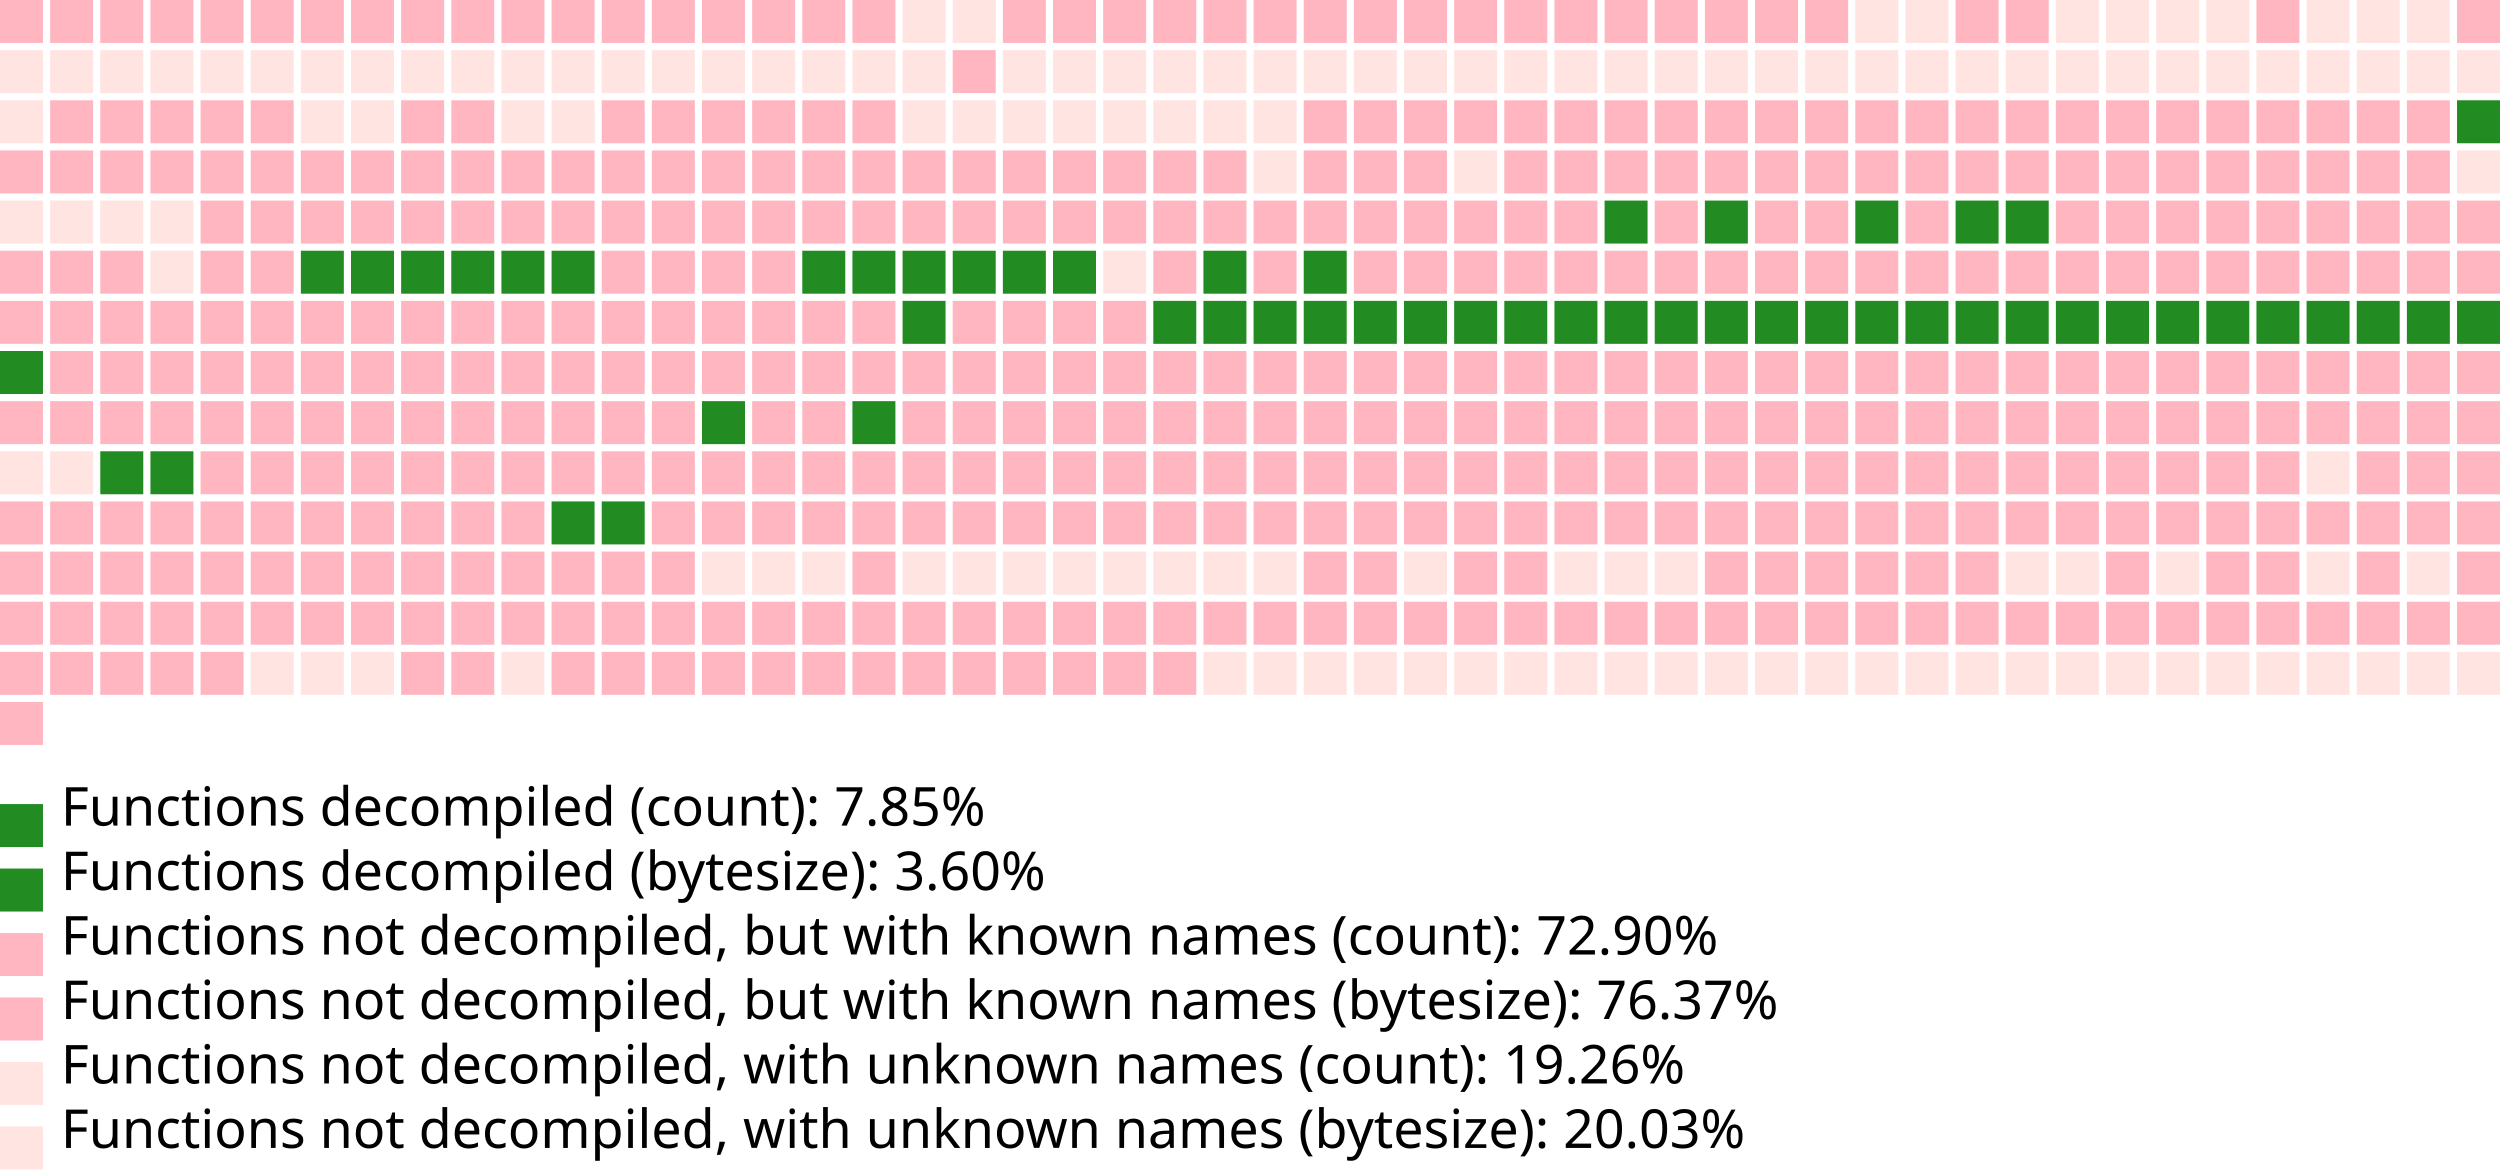
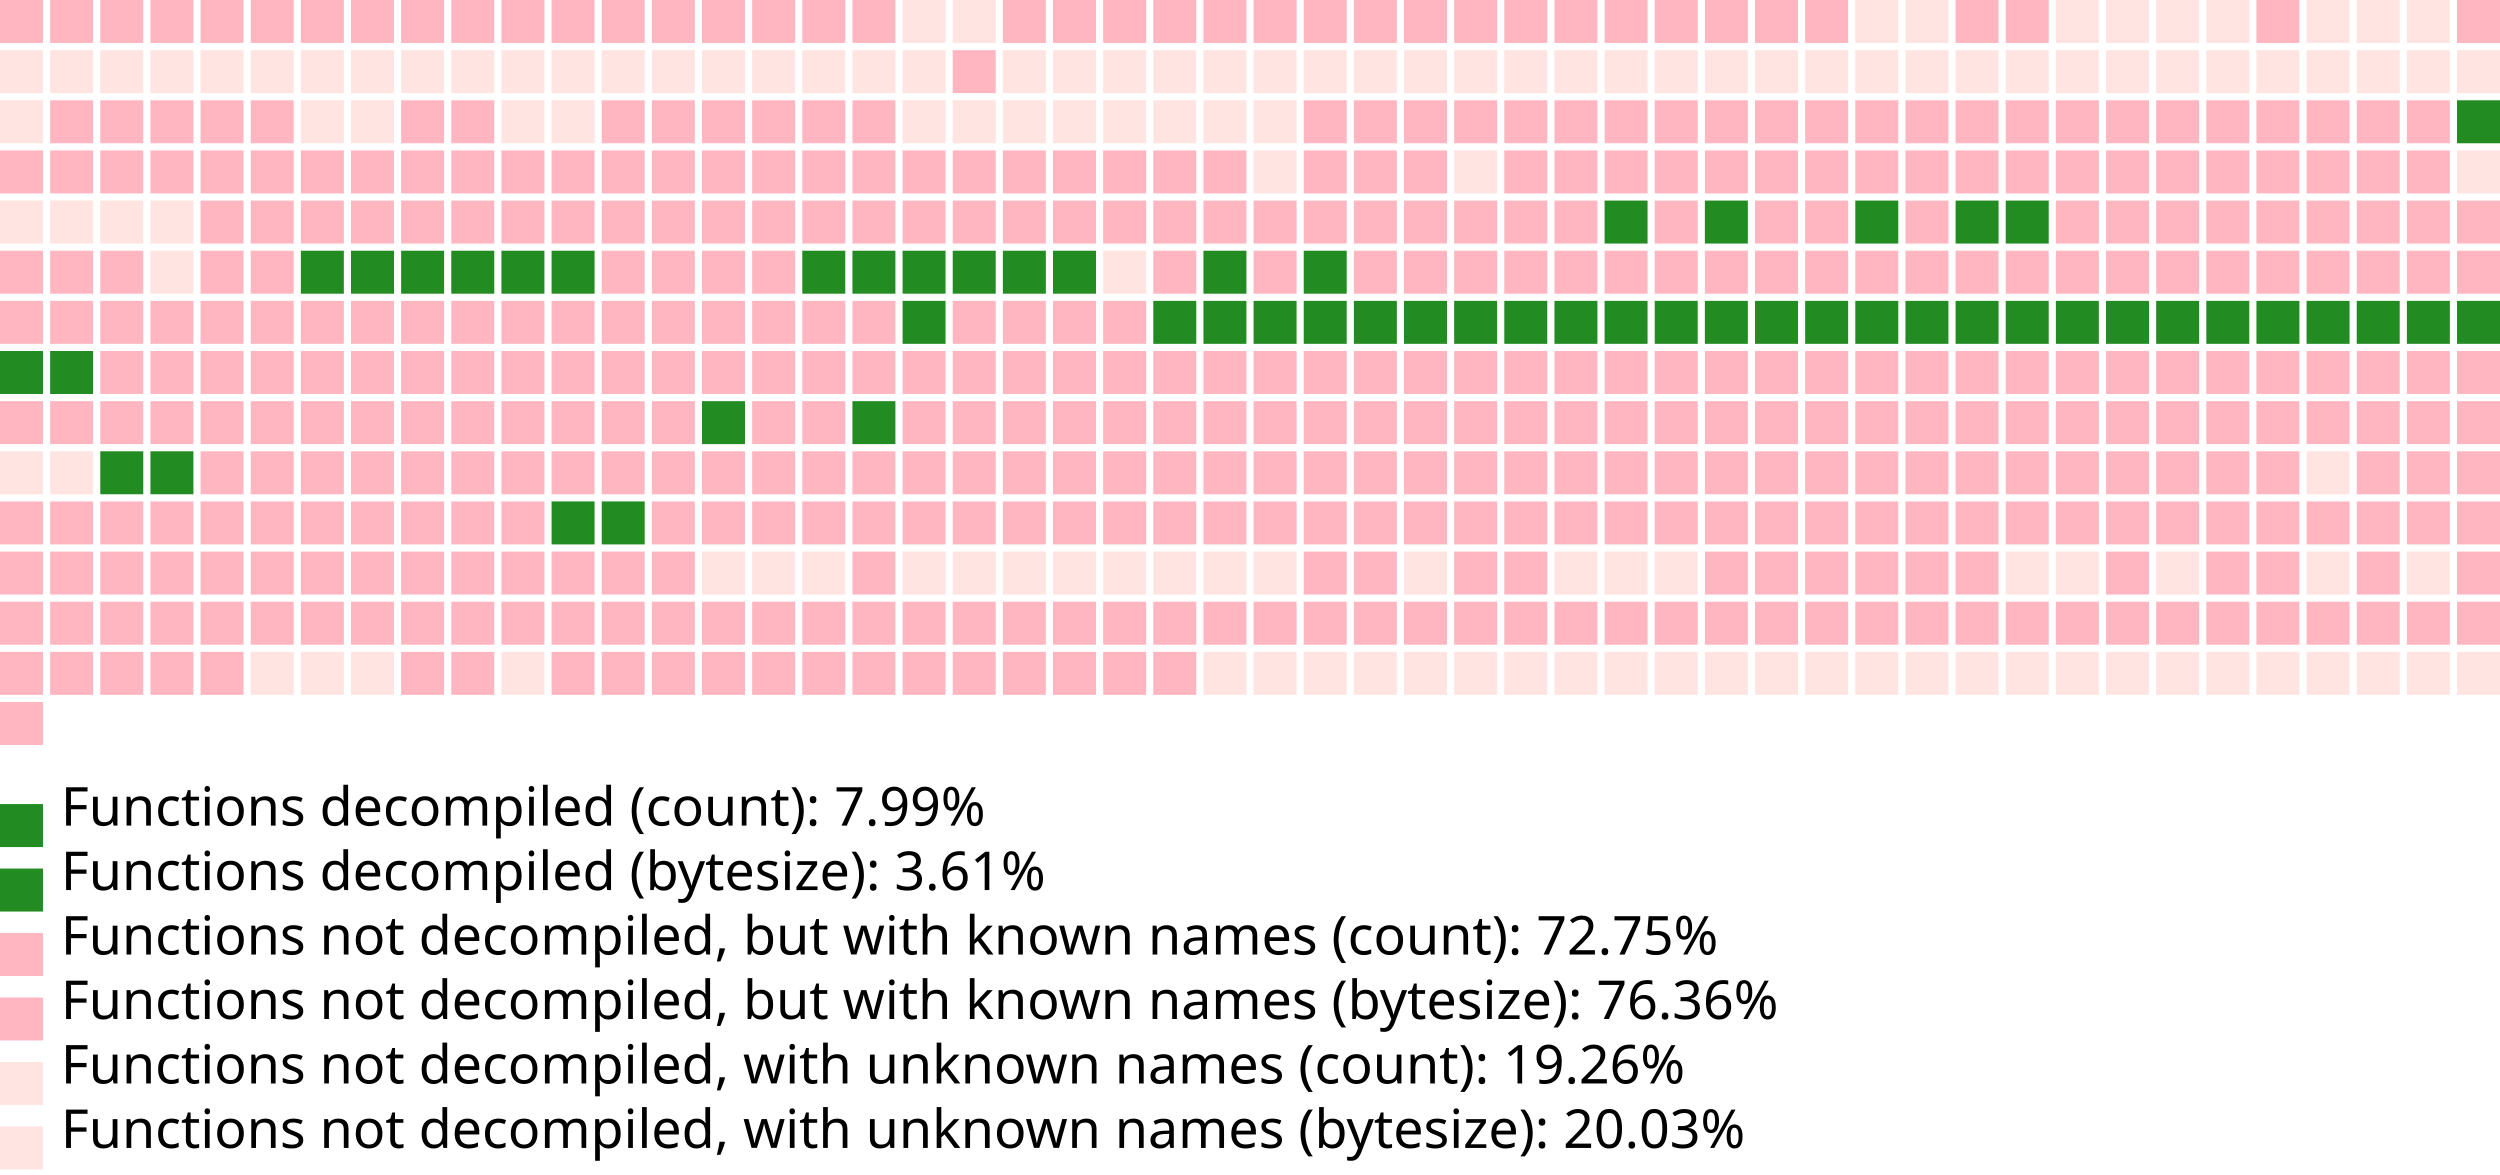
<svg xmlns="http://www.w3.org/2000/svg" version="1.1" width="698" height="328">
  <rect width="12" height="12" x="0" y="0" fill="lightpink" />
  <rect width="12" height="12" x="14" y="0" fill="lightpink" />
  <rect width="12" height="12" x="28" y="0" fill="lightpink" />
  <rect width="12" height="12" x="42" y="0" fill="lightpink" />
  <rect width="12" height="12" x="56" y="0" fill="lightpink" />
  <rect width="12" height="12" x="70" y="0" fill="lightpink" />
  <rect width="12" height="12" x="84" y="0" fill="lightpink" />
  <rect width="12" height="12" x="98" y="0" fill="lightpink" />
  <rect width="12" height="12" x="112" y="0" fill="lightpink" />
  <rect width="12" height="12" x="126" y="0" fill="lightpink" />
  <rect width="12" height="12" x="140" y="0" fill="lightpink" />
  <rect width="12" height="12" x="154" y="0" fill="lightpink" />
  <rect width="12" height="12" x="168" y="0" fill="lightpink" />
  <rect width="12" height="12" x="182" y="0" fill="lightpink" />
  <rect width="12" height="12" x="196" y="0" fill="lightpink" />
  <rect width="12" height="12" x="210" y="0" fill="lightpink" />
  <rect width="12" height="12" x="224" y="0" fill="lightpink" />
  <rect width="12" height="12" x="238" y="0" fill="lightpink" />
  <rect width="12" height="12" x="252" y="0" fill="mistyrose" />
  <rect width="12" height="12" x="266" y="0" fill="mistyrose" />
  <rect width="12" height="12" x="280" y="0" fill="lightpink" />
  <rect width="12" height="12" x="294" y="0" fill="lightpink" />
  <rect width="12" height="12" x="308" y="0" fill="lightpink" />
  <rect width="12" height="12" x="322" y="0" fill="lightpink" />
  <rect width="12" height="12" x="336" y="0" fill="lightpink" />
  <rect width="12" height="12" x="350" y="0" fill="lightpink" />
  <rect width="12" height="12" x="364" y="0" fill="lightpink" />
  <rect width="12" height="12" x="378" y="0" fill="lightpink" />
  <rect width="12" height="12" x="392" y="0" fill="lightpink" />
  <rect width="12" height="12" x="406" y="0" fill="lightpink" />
  <rect width="12" height="12" x="420" y="0" fill="lightpink" />
  <rect width="12" height="12" x="434" y="0" fill="lightpink" />
  <rect width="12" height="12" x="448" y="0" fill="lightpink" />
  <rect width="12" height="12" x="462" y="0" fill="lightpink" />
  <rect width="12" height="12" x="476" y="0" fill="lightpink" />
  <rect width="12" height="12" x="490" y="0" fill="lightpink" />
  <rect width="12" height="12" x="504" y="0" fill="lightpink" />
  <rect width="12" height="12" x="518" y="0" fill="mistyrose" />
  <rect width="12" height="12" x="532" y="0" fill="mistyrose" />
  <rect width="12" height="12" x="546" y="0" fill="lightpink" />
  <rect width="12" height="12" x="560" y="0" fill="lightpink" />
  <rect width="12" height="12" x="574" y="0" fill="mistyrose" />
  <rect width="12" height="12" x="588" y="0" fill="mistyrose" />
  <rect width="12" height="12" x="602" y="0" fill="mistyrose" />
  <rect width="12" height="12" x="616" y="0" fill="mistyrose" />
  <rect width="12" height="12" x="630" y="0" fill="lightpink" />
  <rect width="12" height="12" x="644" y="0" fill="mistyrose" />
  <rect width="12" height="12" x="658" y="0" fill="mistyrose" />
  <rect width="12" height="12" x="672" y="0" fill="mistyrose" />
  <rect width="12" height="12" x="686" y="0" fill="lightpink" />
  <rect width="12" height="12" x="0" y="14" fill="mistyrose" />
  <rect width="12" height="12" x="14" y="14" fill="mistyrose" />
  <rect width="12" height="12" x="28" y="14" fill="mistyrose" />
  <rect width="12" height="12" x="42" y="14" fill="mistyrose" />
  <rect width="12" height="12" x="56" y="14" fill="mistyrose" />
  <rect width="12" height="12" x="70" y="14" fill="mistyrose" />
  <rect width="12" height="12" x="84" y="14" fill="mistyrose" />
  <rect width="12" height="12" x="98" y="14" fill="mistyrose" />
  <rect width="12" height="12" x="112" y="14" fill="mistyrose" />
  <rect width="12" height="12" x="126" y="14" fill="mistyrose" />
  <rect width="12" height="12" x="140" y="14" fill="mistyrose" />
  <rect width="12" height="12" x="154" y="14" fill="mistyrose" />
  <rect width="12" height="12" x="168" y="14" fill="mistyrose" />
  <rect width="12" height="12" x="182" y="14" fill="mistyrose" />
  <rect width="12" height="12" x="196" y="14" fill="mistyrose" />
  <rect width="12" height="12" x="210" y="14" fill="mistyrose" />
  <rect width="12" height="12" x="224" y="14" fill="mistyrose" />
  <rect width="12" height="12" x="238" y="14" fill="mistyrose" />
  <rect width="12" height="12" x="252" y="14" fill="mistyrose" />
  <rect width="12" height="12" x="266" y="14" fill="lightpink" />
  <rect width="12" height="12" x="280" y="14" fill="mistyrose" />
  <rect width="12" height="12" x="294" y="14" fill="mistyrose" />
  <rect width="12" height="12" x="308" y="14" fill="mistyrose" />
  <rect width="12" height="12" x="322" y="14" fill="mistyrose" />
  <rect width="12" height="12" x="336" y="14" fill="mistyrose" />
  <rect width="12" height="12" x="350" y="14" fill="mistyrose" />
  <rect width="12" height="12" x="364" y="14" fill="mistyrose" />
  <rect width="12" height="12" x="378" y="14" fill="mistyrose" />
  <rect width="12" height="12" x="392" y="14" fill="mistyrose" />
  <rect width="12" height="12" x="406" y="14" fill="mistyrose" />
  <rect width="12" height="12" x="420" y="14" fill="mistyrose" />
  <rect width="12" height="12" x="434" y="14" fill="mistyrose" />
  <rect width="12" height="12" x="448" y="14" fill="mistyrose" />
  <rect width="12" height="12" x="462" y="14" fill="mistyrose" />
  <rect width="12" height="12" x="476" y="14" fill="mistyrose" />
  <rect width="12" height="12" x="490" y="14" fill="mistyrose" />
  <rect width="12" height="12" x="504" y="14" fill="mistyrose" />
  <rect width="12" height="12" x="518" y="14" fill="mistyrose" />
  <rect width="12" height="12" x="532" y="14" fill="mistyrose" />
  <rect width="12" height="12" x="546" y="14" fill="mistyrose" />
  <rect width="12" height="12" x="560" y="14" fill="mistyrose" />
  <rect width="12" height="12" x="574" y="14" fill="mistyrose" />
  <rect width="12" height="12" x="588" y="14" fill="mistyrose" />
  <rect width="12" height="12" x="602" y="14" fill="mistyrose" />
  <rect width="12" height="12" x="616" y="14" fill="mistyrose" />
  <rect width="12" height="12" x="630" y="14" fill="mistyrose" />
  <rect width="12" height="12" x="644" y="14" fill="mistyrose" />
  <rect width="12" height="12" x="658" y="14" fill="mistyrose" />
  <rect width="12" height="12" x="672" y="14" fill="mistyrose" />
  <rect width="12" height="12" x="686" y="14" fill="mistyrose" />
  <rect width="12" height="12" x="0" y="28" fill="mistyrose" />
  <rect width="12" height="12" x="14" y="28" fill="lightpink" />
  <rect width="12" height="12" x="28" y="28" fill="lightpink" />
  <rect width="12" height="12" x="42" y="28" fill="lightpink" />
  <rect width="12" height="12" x="56" y="28" fill="lightpink" />
  <rect width="12" height="12" x="70" y="28" fill="lightpink" />
  <rect width="12" height="12" x="84" y="28" fill="mistyrose" />
  <rect width="12" height="12" x="98" y="28" fill="mistyrose" />
  <rect width="12" height="12" x="112" y="28" fill="lightpink" />
  <rect width="12" height="12" x="126" y="28" fill="lightpink" />
  <rect width="12" height="12" x="140" y="28" fill="mistyrose" />
  <rect width="12" height="12" x="154" y="28" fill="mistyrose" />
  <rect width="12" height="12" x="168" y="28" fill="lightpink" />
  <rect width="12" height="12" x="182" y="28" fill="lightpink" />
  <rect width="12" height="12" x="196" y="28" fill="lightpink" />
  <rect width="12" height="12" x="210" y="28" fill="lightpink" />
  <rect width="12" height="12" x="224" y="28" fill="lightpink" />
  <rect width="12" height="12" x="238" y="28" fill="lightpink" />
  <rect width="12" height="12" x="252" y="28" fill="mistyrose" />
  <rect width="12" height="12" x="266" y="28" fill="mistyrose" />
  <rect width="12" height="12" x="280" y="28" fill="mistyrose" />
  <rect width="12" height="12" x="294" y="28" fill="mistyrose" />
  <rect width="12" height="12" x="308" y="28" fill="mistyrose" />
  <rect width="12" height="12" x="322" y="28" fill="mistyrose" />
  <rect width="12" height="12" x="336" y="28" fill="mistyrose" />
  <rect width="12" height="12" x="350" y="28" fill="mistyrose" />
  <rect width="12" height="12" x="364" y="28" fill="lightpink" />
  <rect width="12" height="12" x="378" y="28" fill="lightpink" />
  <rect width="12" height="12" x="392" y="28" fill="lightpink" />
  <rect width="12" height="12" x="406" y="28" fill="lightpink" />
  <rect width="12" height="12" x="420" y="28" fill="lightpink" />
  <rect width="12" height="12" x="434" y="28" fill="lightpink" />
  <rect width="12" height="12" x="448" y="28" fill="lightpink" />
  <rect width="12" height="12" x="462" y="28" fill="lightpink" />
  <rect width="12" height="12" x="476" y="28" fill="lightpink" />
  <rect width="12" height="12" x="490" y="28" fill="lightpink" />
  <rect width="12" height="12" x="504" y="28" fill="lightpink" />
  <rect width="12" height="12" x="518" y="28" fill="lightpink" />
  <rect width="12" height="12" x="532" y="28" fill="lightpink" />
  <rect width="12" height="12" x="546" y="28" fill="lightpink" />
  <rect width="12" height="12" x="560" y="28" fill="lightpink" />
  <rect width="12" height="12" x="574" y="28" fill="lightpink" />
  <rect width="12" height="12" x="588" y="28" fill="lightpink" />
  <rect width="12" height="12" x="602" y="28" fill="lightpink" />
  <rect width="12" height="12" x="616" y="28" fill="lightpink" />
  <rect width="12" height="12" x="630" y="28" fill="lightpink" />
  <rect width="12" height="12" x="644" y="28" fill="lightpink" />
  <rect width="12" height="12" x="658" y="28" fill="lightpink" />
  <rect width="12" height="12" x="672" y="28" fill="lightpink" />
  <rect width="12" height="12" x="686" y="28" fill="forestgreen" />
  <rect width="12" height="12" x="0" y="42" fill="lightpink" />
  <rect width="12" height="12" x="14" y="42" fill="lightpink" />
  <rect width="12" height="12" x="28" y="42" fill="lightpink" />
  <rect width="12" height="12" x="42" y="42" fill="lightpink" />
  <rect width="12" height="12" x="56" y="42" fill="lightpink" />
  <rect width="12" height="12" x="70" y="42" fill="lightpink" />
  <rect width="12" height="12" x="84" y="42" fill="lightpink" />
  <rect width="12" height="12" x="98" y="42" fill="lightpink" />
  <rect width="12" height="12" x="112" y="42" fill="lightpink" />
  <rect width="12" height="12" x="126" y="42" fill="lightpink" />
  <rect width="12" height="12" x="140" y="42" fill="lightpink" />
  <rect width="12" height="12" x="154" y="42" fill="lightpink" />
  <rect width="12" height="12" x="168" y="42" fill="lightpink" />
  <rect width="12" height="12" x="182" y="42" fill="lightpink" />
  <rect width="12" height="12" x="196" y="42" fill="lightpink" />
  <rect width="12" height="12" x="210" y="42" fill="lightpink" />
  <rect width="12" height="12" x="224" y="42" fill="lightpink" />
  <rect width="12" height="12" x="238" y="42" fill="lightpink" />
  <rect width="12" height="12" x="252" y="42" fill="lightpink" />
  <rect width="12" height="12" x="266" y="42" fill="lightpink" />
  <rect width="12" height="12" x="280" y="42" fill="lightpink" />
  <rect width="12" height="12" x="294" y="42" fill="lightpink" />
  <rect width="12" height="12" x="308" y="42" fill="lightpink" />
  <rect width="12" height="12" x="322" y="42" fill="lightpink" />
  <rect width="12" height="12" x="336" y="42" fill="lightpink" />
  <rect width="12" height="12" x="350" y="42" fill="mistyrose" />
  <rect width="12" height="12" x="364" y="42" fill="lightpink" />
  <rect width="12" height="12" x="378" y="42" fill="lightpink" />
  <rect width="12" height="12" x="392" y="42" fill="lightpink" />
  <rect width="12" height="12" x="406" y="42" fill="mistyrose" />
  <rect width="12" height="12" x="420" y="42" fill="lightpink" />
  <rect width="12" height="12" x="434" y="42" fill="lightpink" />
  <rect width="12" height="12" x="448" y="42" fill="lightpink" />
  <rect width="12" height="12" x="462" y="42" fill="lightpink" />
  <rect width="12" height="12" x="476" y="42" fill="lightpink" />
  <rect width="12" height="12" x="490" y="42" fill="lightpink" />
  <rect width="12" height="12" x="504" y="42" fill="lightpink" />
  <rect width="12" height="12" x="518" y="42" fill="lightpink" />
  <rect width="12" height="12" x="532" y="42" fill="lightpink" />
  <rect width="12" height="12" x="546" y="42" fill="lightpink" />
  <rect width="12" height="12" x="560" y="42" fill="lightpink" />
  <rect width="12" height="12" x="574" y="42" fill="lightpink" />
  <rect width="12" height="12" x="588" y="42" fill="lightpink" />
  <rect width="12" height="12" x="602" y="42" fill="lightpink" />
  <rect width="12" height="12" x="616" y="42" fill="lightpink" />
  <rect width="12" height="12" x="630" y="42" fill="lightpink" />
  <rect width="12" height="12" x="644" y="42" fill="lightpink" />
  <rect width="12" height="12" x="658" y="42" fill="lightpink" />
  <rect width="12" height="12" x="672" y="42" fill="lightpink" />
  <rect width="12" height="12" x="686" y="42" fill="mistyrose" />
  <rect width="12" height="12" x="0" y="56" fill="mistyrose" />
  <rect width="12" height="12" x="14" y="56" fill="mistyrose" />
  <rect width="12" height="12" x="28" y="56" fill="mistyrose" />
  <rect width="12" height="12" x="42" y="56" fill="mistyrose" />
  <rect width="12" height="12" x="56" y="56" fill="lightpink" />
  <rect width="12" height="12" x="70" y="56" fill="lightpink" />
  <rect width="12" height="12" x="84" y="56" fill="lightpink" />
  <rect width="12" height="12" x="98" y="56" fill="lightpink" />
  <rect width="12" height="12" x="112" y="56" fill="lightpink" />
  <rect width="12" height="12" x="126" y="56" fill="lightpink" />
  <rect width="12" height="12" x="140" y="56" fill="lightpink" />
  <rect width="12" height="12" x="154" y="56" fill="lightpink" />
  <rect width="12" height="12" x="168" y="56" fill="lightpink" />
  <rect width="12" height="12" x="182" y="56" fill="lightpink" />
  <rect width="12" height="12" x="196" y="56" fill="lightpink" />
  <rect width="12" height="12" x="210" y="56" fill="lightpink" />
  <rect width="12" height="12" x="224" y="56" fill="lightpink" />
  <rect width="12" height="12" x="238" y="56" fill="lightpink" />
  <rect width="12" height="12" x="252" y="56" fill="lightpink" />
  <rect width="12" height="12" x="266" y="56" fill="lightpink" />
  <rect width="12" height="12" x="280" y="56" fill="lightpink" />
  <rect width="12" height="12" x="294" y="56" fill="lightpink" />
  <rect width="12" height="12" x="308" y="56" fill="lightpink" />
  <rect width="12" height="12" x="322" y="56" fill="lightpink" />
  <rect width="12" height="12" x="336" y="56" fill="lightpink" />
  <rect width="12" height="12" x="350" y="56" fill="lightpink" />
  <rect width="12" height="12" x="364" y="56" fill="lightpink" />
  <rect width="12" height="12" x="378" y="56" fill="lightpink" />
  <rect width="12" height="12" x="392" y="56" fill="lightpink" />
  <rect width="12" height="12" x="406" y="56" fill="lightpink" />
  <rect width="12" height="12" x="420" y="56" fill="lightpink" />
  <rect width="12" height="12" x="434" y="56" fill="lightpink" />
  <rect width="12" height="12" x="448" y="56" fill="forestgreen" />
  <rect width="12" height="12" x="462" y="56" fill="lightpink" />
  <rect width="12" height="12" x="476" y="56" fill="forestgreen" />
  <rect width="12" height="12" x="490" y="56" fill="lightpink" />
  <rect width="12" height="12" x="504" y="56" fill="lightpink" />
  <rect width="12" height="12" x="518" y="56" fill="forestgreen" />
  <rect width="12" height="12" x="532" y="56" fill="lightpink" />
  <rect width="12" height="12" x="546" y="56" fill="forestgreen" />
  <rect width="12" height="12" x="560" y="56" fill="forestgreen" />
  <rect width="12" height="12" x="574" y="56" fill="lightpink" />
  <rect width="12" height="12" x="588" y="56" fill="lightpink" />
  <rect width="12" height="12" x="602" y="56" fill="lightpink" />
  <rect width="12" height="12" x="616" y="56" fill="lightpink" />
  <rect width="12" height="12" x="630" y="56" fill="lightpink" />
  <rect width="12" height="12" x="644" y="56" fill="lightpink" />
  <rect width="12" height="12" x="658" y="56" fill="lightpink" />
  <rect width="12" height="12" x="672" y="56" fill="lightpink" />
  <rect width="12" height="12" x="686" y="56" fill="lightpink" />
  <rect width="12" height="12" x="0" y="70" fill="lightpink" />
  <rect width="12" height="12" x="14" y="70" fill="lightpink" />
  <rect width="12" height="12" x="28" y="70" fill="lightpink" />
  <rect width="12" height="12" x="42" y="70" fill="mistyrose" />
  <rect width="12" height="12" x="56" y="70" fill="lightpink" />
  <rect width="12" height="12" x="70" y="70" fill="lightpink" />
  <rect width="12" height="12" x="84" y="70" fill="forestgreen" />
  <rect width="12" height="12" x="98" y="70" fill="forestgreen" />
  <rect width="12" height="12" x="112" y="70" fill="forestgreen" />
  <rect width="12" height="12" x="126" y="70" fill="forestgreen" />
  <rect width="12" height="12" x="140" y="70" fill="forestgreen" />
  <rect width="12" height="12" x="154" y="70" fill="forestgreen" />
  <rect width="12" height="12" x="168" y="70" fill="lightpink" />
  <rect width="12" height="12" x="182" y="70" fill="lightpink" />
  <rect width="12" height="12" x="196" y="70" fill="lightpink" />
  <rect width="12" height="12" x="210" y="70" fill="lightpink" />
  <rect width="12" height="12" x="224" y="70" fill="forestgreen" />
  <rect width="12" height="12" x="238" y="70" fill="forestgreen" />
  <rect width="12" height="12" x="252" y="70" fill="forestgreen" />
  <rect width="12" height="12" x="266" y="70" fill="forestgreen" />
  <rect width="12" height="12" x="280" y="70" fill="forestgreen" />
  <rect width="12" height="12" x="294" y="70" fill="forestgreen" />
  <rect width="12" height="12" x="308" y="70" fill="mistyrose" />
  <rect width="12" height="12" x="322" y="70" fill="lightpink" />
  <rect width="12" height="12" x="336" y="70" fill="forestgreen" />
  <rect width="12" height="12" x="350" y="70" fill="lightpink" />
  <rect width="12" height="12" x="364" y="70" fill="forestgreen" />
  <rect width="12" height="12" x="378" y="70" fill="lightpink" />
  <rect width="12" height="12" x="392" y="70" fill="lightpink" />
  <rect width="12" height="12" x="406" y="70" fill="lightpink" />
  <rect width="12" height="12" x="420" y="70" fill="lightpink" />
  <rect width="12" height="12" x="434" y="70" fill="lightpink" />
  <rect width="12" height="12" x="448" y="70" fill="lightpink" />
  <rect width="12" height="12" x="462" y="70" fill="lightpink" />
  <rect width="12" height="12" x="476" y="70" fill="lightpink" />
  <rect width="12" height="12" x="490" y="70" fill="lightpink" />
  <rect width="12" height="12" x="504" y="70" fill="lightpink" />
  <rect width="12" height="12" x="518" y="70" fill="lightpink" />
  <rect width="12" height="12" x="532" y="70" fill="lightpink" />
  <rect width="12" height="12" x="546" y="70" fill="lightpink" />
  <rect width="12" height="12" x="560" y="70" fill="lightpink" />
  <rect width="12" height="12" x="574" y="70" fill="lightpink" />
  <rect width="12" height="12" x="588" y="70" fill="lightpink" />
  <rect width="12" height="12" x="602" y="70" fill="lightpink" />
  <rect width="12" height="12" x="616" y="70" fill="lightpink" />
  <rect width="12" height="12" x="630" y="70" fill="lightpink" />
  <rect width="12" height="12" x="644" y="70" fill="lightpink" />
  <rect width="12" height="12" x="658" y="70" fill="lightpink" />
  <rect width="12" height="12" x="672" y="70" fill="lightpink" />
  <rect width="12" height="12" x="686" y="70" fill="lightpink" />
  <rect width="12" height="12" x="0" y="84" fill="lightpink" />
  <rect width="12" height="12" x="14" y="84" fill="lightpink" />
  <rect width="12" height="12" x="28" y="84" fill="lightpink" />
  <rect width="12" height="12" x="42" y="84" fill="lightpink" />
  <rect width="12" height="12" x="56" y="84" fill="lightpink" />
  <rect width="12" height="12" x="70" y="84" fill="lightpink" />
  <rect width="12" height="12" x="84" y="84" fill="lightpink" />
  <rect width="12" height="12" x="98" y="84" fill="lightpink" />
  <rect width="12" height="12" x="112" y="84" fill="lightpink" />
  <rect width="12" height="12" x="126" y="84" fill="lightpink" />
  <rect width="12" height="12" x="140" y="84" fill="lightpink" />
  <rect width="12" height="12" x="154" y="84" fill="lightpink" />
  <rect width="12" height="12" x="168" y="84" fill="lightpink" />
  <rect width="12" height="12" x="182" y="84" fill="lightpink" />
  <rect width="12" height="12" x="196" y="84" fill="lightpink" />
  <rect width="12" height="12" x="210" y="84" fill="lightpink" />
  <rect width="12" height="12" x="224" y="84" fill="lightpink" />
  <rect width="12" height="12" x="238" y="84" fill="lightpink" />
  <rect width="12" height="12" x="252" y="84" fill="forestgreen" />
  <rect width="12" height="12" x="266" y="84" fill="lightpink" />
  <rect width="12" height="12" x="280" y="84" fill="lightpink" />
  <rect width="12" height="12" x="294" y="84" fill="lightpink" />
  <rect width="12" height="12" x="308" y="84" fill="lightpink" />
  <rect width="12" height="12" x="322" y="84" fill="forestgreen" />
  <rect width="12" height="12" x="336" y="84" fill="forestgreen" />
  <rect width="12" height="12" x="350" y="84" fill="forestgreen" />
  <rect width="12" height="12" x="364" y="84" fill="forestgreen" />
  <rect width="12" height="12" x="378" y="84" fill="forestgreen" />
  <rect width="12" height="12" x="392" y="84" fill="forestgreen" />
  <rect width="12" height="12" x="406" y="84" fill="forestgreen" />
  <rect width="12" height="12" x="420" y="84" fill="forestgreen" />
  <rect width="12" height="12" x="434" y="84" fill="forestgreen" />
  <rect width="12" height="12" x="448" y="84" fill="forestgreen" />
  <rect width="12" height="12" x="462" y="84" fill="forestgreen" />
  <rect width="12" height="12" x="476" y="84" fill="forestgreen" />
  <rect width="12" height="12" x="490" y="84" fill="forestgreen" />
  <rect width="12" height="12" x="504" y="84" fill="forestgreen" />
  <rect width="12" height="12" x="518" y="84" fill="forestgreen" />
  <rect width="12" height="12" x="532" y="84" fill="forestgreen" />
  <rect width="12" height="12" x="546" y="84" fill="forestgreen" />
  <rect width="12" height="12" x="560" y="84" fill="forestgreen" />
  <rect width="12" height="12" x="574" y="84" fill="forestgreen" />
  <rect width="12" height="12" x="588" y="84" fill="forestgreen" />
  <rect width="12" height="12" x="602" y="84" fill="forestgreen" />
  <rect width="12" height="12" x="616" y="84" fill="forestgreen" />
  <rect width="12" height="12" x="630" y="84" fill="forestgreen" />
  <rect width="12" height="12" x="644" y="84" fill="forestgreen" />
  <rect width="12" height="12" x="658" y="84" fill="forestgreen" />
  <rect width="12" height="12" x="672" y="84" fill="forestgreen" />
  <rect width="12" height="12" x="686" y="84" fill="forestgreen" />
  <rect width="12" height="12" x="0" y="98" fill="forestgreen" />
-   <rect width="12" height="12" x="14" y="98" fill="lightpink" />
+   <rect width="12" height="12" x="14" y="98" fill="forestgreen" />
  <rect width="12" height="12" x="28" y="98" fill="lightpink" />
  <rect width="12" height="12" x="42" y="98" fill="lightpink" />
  <rect width="12" height="12" x="56" y="98" fill="lightpink" />
  <rect width="12" height="12" x="70" y="98" fill="lightpink" />
  <rect width="12" height="12" x="84" y="98" fill="lightpink" />
  <rect width="12" height="12" x="98" y="98" fill="lightpink" />
  <rect width="12" height="12" x="112" y="98" fill="lightpink" />
  <rect width="12" height="12" x="126" y="98" fill="lightpink" />
  <rect width="12" height="12" x="140" y="98" fill="lightpink" />
  <rect width="12" height="12" x="154" y="98" fill="lightpink" />
  <rect width="12" height="12" x="168" y="98" fill="lightpink" />
  <rect width="12" height="12" x="182" y="98" fill="lightpink" />
  <rect width="12" height="12" x="196" y="98" fill="lightpink" />
  <rect width="12" height="12" x="210" y="98" fill="lightpink" />
  <rect width="12" height="12" x="224" y="98" fill="lightpink" />
  <rect width="12" height="12" x="238" y="98" fill="lightpink" />
  <rect width="12" height="12" x="252" y="98" fill="lightpink" />
  <rect width="12" height="12" x="266" y="98" fill="lightpink" />
  <rect width="12" height="12" x="280" y="98" fill="lightpink" />
  <rect width="12" height="12" x="294" y="98" fill="lightpink" />
  <rect width="12" height="12" x="308" y="98" fill="lightpink" />
  <rect width="12" height="12" x="322" y="98" fill="lightpink" />
  <rect width="12" height="12" x="336" y="98" fill="lightpink" />
  <rect width="12" height="12" x="350" y="98" fill="lightpink" />
  <rect width="12" height="12" x="364" y="98" fill="lightpink" />
  <rect width="12" height="12" x="378" y="98" fill="lightpink" />
  <rect width="12" height="12" x="392" y="98" fill="lightpink" />
  <rect width="12" height="12" x="406" y="98" fill="lightpink" />
  <rect width="12" height="12" x="420" y="98" fill="lightpink" />
  <rect width="12" height="12" x="434" y="98" fill="lightpink" />
  <rect width="12" height="12" x="448" y="98" fill="lightpink" />
  <rect width="12" height="12" x="462" y="98" fill="lightpink" />
  <rect width="12" height="12" x="476" y="98" fill="lightpink" />
  <rect width="12" height="12" x="490" y="98" fill="lightpink" />
  <rect width="12" height="12" x="504" y="98" fill="lightpink" />
  <rect width="12" height="12" x="518" y="98" fill="lightpink" />
  <rect width="12" height="12" x="532" y="98" fill="lightpink" />
  <rect width="12" height="12" x="546" y="98" fill="lightpink" />
  <rect width="12" height="12" x="560" y="98" fill="lightpink" />
  <rect width="12" height="12" x="574" y="98" fill="lightpink" />
  <rect width="12" height="12" x="588" y="98" fill="lightpink" />
  <rect width="12" height="12" x="602" y="98" fill="lightpink" />
  <rect width="12" height="12" x="616" y="98" fill="lightpink" />
  <rect width="12" height="12" x="630" y="98" fill="lightpink" />
  <rect width="12" height="12" x="644" y="98" fill="lightpink" />
  <rect width="12" height="12" x="658" y="98" fill="lightpink" />
  <rect width="12" height="12" x="672" y="98" fill="lightpink" />
  <rect width="12" height="12" x="686" y="98" fill="lightpink" />
  <rect width="12" height="12" x="0" y="112" fill="lightpink" />
  <rect width="12" height="12" x="14" y="112" fill="lightpink" />
  <rect width="12" height="12" x="28" y="112" fill="lightpink" />
  <rect width="12" height="12" x="42" y="112" fill="lightpink" />
  <rect width="12" height="12" x="56" y="112" fill="lightpink" />
  <rect width="12" height="12" x="70" y="112" fill="lightpink" />
  <rect width="12" height="12" x="84" y="112" fill="lightpink" />
  <rect width="12" height="12" x="98" y="112" fill="lightpink" />
  <rect width="12" height="12" x="112" y="112" fill="lightpink" />
  <rect width="12" height="12" x="126" y="112" fill="lightpink" />
  <rect width="12" height="12" x="140" y="112" fill="lightpink" />
  <rect width="12" height="12" x="154" y="112" fill="lightpink" />
  <rect width="12" height="12" x="168" y="112" fill="lightpink" />
  <rect width="12" height="12" x="182" y="112" fill="lightpink" />
  <rect width="12" height="12" x="196" y="112" fill="forestgreen" />
  <rect width="12" height="12" x="210" y="112" fill="lightpink" />
  <rect width="12" height="12" x="224" y="112" fill="lightpink" />
  <rect width="12" height="12" x="238" y="112" fill="forestgreen" />
  <rect width="12" height="12" x="252" y="112" fill="lightpink" />
  <rect width="12" height="12" x="266" y="112" fill="lightpink" />
  <rect width="12" height="12" x="280" y="112" fill="lightpink" />
  <rect width="12" height="12" x="294" y="112" fill="lightpink" />
  <rect width="12" height="12" x="308" y="112" fill="lightpink" />
  <rect width="12" height="12" x="322" y="112" fill="lightpink" />
  <rect width="12" height="12" x="336" y="112" fill="lightpink" />
  <rect width="12" height="12" x="350" y="112" fill="lightpink" />
  <rect width="12" height="12" x="364" y="112" fill="lightpink" />
  <rect width="12" height="12" x="378" y="112" fill="lightpink" />
  <rect width="12" height="12" x="392" y="112" fill="lightpink" />
  <rect width="12" height="12" x="406" y="112" fill="lightpink" />
  <rect width="12" height="12" x="420" y="112" fill="lightpink" />
  <rect width="12" height="12" x="434" y="112" fill="lightpink" />
  <rect width="12" height="12" x="448" y="112" fill="lightpink" />
  <rect width="12" height="12" x="462" y="112" fill="lightpink" />
  <rect width="12" height="12" x="476" y="112" fill="lightpink" />
  <rect width="12" height="12" x="490" y="112" fill="lightpink" />
  <rect width="12" height="12" x="504" y="112" fill="lightpink" />
  <rect width="12" height="12" x="518" y="112" fill="lightpink" />
  <rect width="12" height="12" x="532" y="112" fill="lightpink" />
  <rect width="12" height="12" x="546" y="112" fill="lightpink" />
  <rect width="12" height="12" x="560" y="112" fill="lightpink" />
  <rect width="12" height="12" x="574" y="112" fill="lightpink" />
  <rect width="12" height="12" x="588" y="112" fill="lightpink" />
  <rect width="12" height="12" x="602" y="112" fill="lightpink" />
  <rect width="12" height="12" x="616" y="112" fill="lightpink" />
  <rect width="12" height="12" x="630" y="112" fill="lightpink" />
  <rect width="12" height="12" x="644" y="112" fill="lightpink" />
  <rect width="12" height="12" x="658" y="112" fill="lightpink" />
  <rect width="12" height="12" x="672" y="112" fill="lightpink" />
  <rect width="12" height="12" x="686" y="112" fill="lightpink" />
  <rect width="12" height="12" x="0" y="126" fill="mistyrose" />
  <rect width="12" height="12" x="14" y="126" fill="mistyrose" />
  <rect width="12" height="12" x="28" y="126" fill="forestgreen" />
  <rect width="12" height="12" x="42" y="126" fill="forestgreen" />
  <rect width="12" height="12" x="56" y="126" fill="lightpink" />
  <rect width="12" height="12" x="70" y="126" fill="lightpink" />
  <rect width="12" height="12" x="84" y="126" fill="lightpink" />
  <rect width="12" height="12" x="98" y="126" fill="lightpink" />
  <rect width="12" height="12" x="112" y="126" fill="lightpink" />
  <rect width="12" height="12" x="126" y="126" fill="lightpink" />
  <rect width="12" height="12" x="140" y="126" fill="lightpink" />
  <rect width="12" height="12" x="154" y="126" fill="lightpink" />
  <rect width="12" height="12" x="168" y="126" fill="lightpink" />
  <rect width="12" height="12" x="182" y="126" fill="lightpink" />
  <rect width="12" height="12" x="196" y="126" fill="lightpink" />
  <rect width="12" height="12" x="210" y="126" fill="lightpink" />
  <rect width="12" height="12" x="224" y="126" fill="lightpink" />
  <rect width="12" height="12" x="238" y="126" fill="lightpink" />
  <rect width="12" height="12" x="252" y="126" fill="lightpink" />
  <rect width="12" height="12" x="266" y="126" fill="lightpink" />
  <rect width="12" height="12" x="280" y="126" fill="lightpink" />
  <rect width="12" height="12" x="294" y="126" fill="lightpink" />
  <rect width="12" height="12" x="308" y="126" fill="lightpink" />
  <rect width="12" height="12" x="322" y="126" fill="lightpink" />
  <rect width="12" height="12" x="336" y="126" fill="lightpink" />
  <rect width="12" height="12" x="350" y="126" fill="lightpink" />
  <rect width="12" height="12" x="364" y="126" fill="lightpink" />
  <rect width="12" height="12" x="378" y="126" fill="lightpink" />
  <rect width="12" height="12" x="392" y="126" fill="lightpink" />
  <rect width="12" height="12" x="406" y="126" fill="lightpink" />
  <rect width="12" height="12" x="420" y="126" fill="lightpink" />
  <rect width="12" height="12" x="434" y="126" fill="lightpink" />
  <rect width="12" height="12" x="448" y="126" fill="lightpink" />
  <rect width="12" height="12" x="462" y="126" fill="lightpink" />
  <rect width="12" height="12" x="476" y="126" fill="lightpink" />
  <rect width="12" height="12" x="490" y="126" fill="lightpink" />
  <rect width="12" height="12" x="504" y="126" fill="lightpink" />
  <rect width="12" height="12" x="518" y="126" fill="lightpink" />
  <rect width="12" height="12" x="532" y="126" fill="lightpink" />
  <rect width="12" height="12" x="546" y="126" fill="lightpink" />
  <rect width="12" height="12" x="560" y="126" fill="lightpink" />
  <rect width="12" height="12" x="574" y="126" fill="lightpink" />
  <rect width="12" height="12" x="588" y="126" fill="lightpink" />
  <rect width="12" height="12" x="602" y="126" fill="lightpink" />
  <rect width="12" height="12" x="616" y="126" fill="lightpink" />
  <rect width="12" height="12" x="630" y="126" fill="lightpink" />
  <rect width="12" height="12" x="644" y="126" fill="mistyrose" />
  <rect width="12" height="12" x="658" y="126" fill="lightpink" />
  <rect width="12" height="12" x="672" y="126" fill="lightpink" />
  <rect width="12" height="12" x="686" y="126" fill="lightpink" />
  <rect width="12" height="12" x="0" y="140" fill="lightpink" />
  <rect width="12" height="12" x="14" y="140" fill="lightpink" />
  <rect width="12" height="12" x="28" y="140" fill="lightpink" />
  <rect width="12" height="12" x="42" y="140" fill="lightpink" />
  <rect width="12" height="12" x="56" y="140" fill="lightpink" />
  <rect width="12" height="12" x="70" y="140" fill="lightpink" />
  <rect width="12" height="12" x="84" y="140" fill="lightpink" />
  <rect width="12" height="12" x="98" y="140" fill="lightpink" />
  <rect width="12" height="12" x="112" y="140" fill="lightpink" />
  <rect width="12" height="12" x="126" y="140" fill="lightpink" />
  <rect width="12" height="12" x="140" y="140" fill="lightpink" />
  <rect width="12" height="12" x="154" y="140" fill="forestgreen" />
  <rect width="12" height="12" x="168" y="140" fill="forestgreen" />
  <rect width="12" height="12" x="182" y="140" fill="lightpink" />
  <rect width="12" height="12" x="196" y="140" fill="lightpink" />
  <rect width="12" height="12" x="210" y="140" fill="lightpink" />
  <rect width="12" height="12" x="224" y="140" fill="lightpink" />
  <rect width="12" height="12" x="238" y="140" fill="lightpink" />
  <rect width="12" height="12" x="252" y="140" fill="lightpink" />
  <rect width="12" height="12" x="266" y="140" fill="lightpink" />
  <rect width="12" height="12" x="280" y="140" fill="lightpink" />
  <rect width="12" height="12" x="294" y="140" fill="lightpink" />
  <rect width="12" height="12" x="308" y="140" fill="lightpink" />
  <rect width="12" height="12" x="322" y="140" fill="lightpink" />
  <rect width="12" height="12" x="336" y="140" fill="lightpink" />
  <rect width="12" height="12" x="350" y="140" fill="lightpink" />
  <rect width="12" height="12" x="364" y="140" fill="lightpink" />
  <rect width="12" height="12" x="378" y="140" fill="lightpink" />
  <rect width="12" height="12" x="392" y="140" fill="lightpink" />
  <rect width="12" height="12" x="406" y="140" fill="lightpink" />
  <rect width="12" height="12" x="420" y="140" fill="lightpink" />
  <rect width="12" height="12" x="434" y="140" fill="lightpink" />
  <rect width="12" height="12" x="448" y="140" fill="lightpink" />
  <rect width="12" height="12" x="462" y="140" fill="lightpink" />
  <rect width="12" height="12" x="476" y="140" fill="lightpink" />
  <rect width="12" height="12" x="490" y="140" fill="lightpink" />
  <rect width="12" height="12" x="504" y="140" fill="lightpink" />
  <rect width="12" height="12" x="518" y="140" fill="lightpink" />
  <rect width="12" height="12" x="532" y="140" fill="lightpink" />
  <rect width="12" height="12" x="546" y="140" fill="lightpink" />
  <rect width="12" height="12" x="560" y="140" fill="lightpink" />
  <rect width="12" height="12" x="574" y="140" fill="lightpink" />
  <rect width="12" height="12" x="588" y="140" fill="lightpink" />
  <rect width="12" height="12" x="602" y="140" fill="lightpink" />
  <rect width="12" height="12" x="616" y="140" fill="lightpink" />
  <rect width="12" height="12" x="630" y="140" fill="lightpink" />
  <rect width="12" height="12" x="644" y="140" fill="lightpink" />
  <rect width="12" height="12" x="658" y="140" fill="lightpink" />
  <rect width="12" height="12" x="672" y="140" fill="lightpink" />
  <rect width="12" height="12" x="686" y="140" fill="lightpink" />
  <rect width="12" height="12" x="0" y="154" fill="lightpink" />
  <rect width="12" height="12" x="14" y="154" fill="lightpink" />
  <rect width="12" height="12" x="28" y="154" fill="lightpink" />
  <rect width="12" height="12" x="42" y="154" fill="lightpink" />
  <rect width="12" height="12" x="56" y="154" fill="lightpink" />
  <rect width="12" height="12" x="70" y="154" fill="lightpink" />
  <rect width="12" height="12" x="84" y="154" fill="lightpink" />
  <rect width="12" height="12" x="98" y="154" fill="lightpink" />
  <rect width="12" height="12" x="112" y="154" fill="lightpink" />
  <rect width="12" height="12" x="126" y="154" fill="lightpink" />
  <rect width="12" height="12" x="140" y="154" fill="lightpink" />
  <rect width="12" height="12" x="154" y="154" fill="lightpink" />
  <rect width="12" height="12" x="168" y="154" fill="lightpink" />
  <rect width="12" height="12" x="182" y="154" fill="lightpink" />
  <rect width="12" height="12" x="196" y="154" fill="mistyrose" />
  <rect width="12" height="12" x="210" y="154" fill="mistyrose" />
  <rect width="12" height="12" x="224" y="154" fill="mistyrose" />
  <rect width="12" height="12" x="238" y="154" fill="lightpink" />
  <rect width="12" height="12" x="252" y="154" fill="mistyrose" />
  <rect width="12" height="12" x="266" y="154" fill="mistyrose" />
  <rect width="12" height="12" x="280" y="154" fill="mistyrose" />
  <rect width="12" height="12" x="294" y="154" fill="mistyrose" />
  <rect width="12" height="12" x="308" y="154" fill="mistyrose" />
  <rect width="12" height="12" x="322" y="154" fill="mistyrose" />
  <rect width="12" height="12" x="336" y="154" fill="mistyrose" />
  <rect width="12" height="12" x="350" y="154" fill="mistyrose" />
  <rect width="12" height="12" x="364" y="154" fill="lightpink" />
  <rect width="12" height="12" x="378" y="154" fill="lightpink" />
  <rect width="12" height="12" x="392" y="154" fill="mistyrose" />
  <rect width="12" height="12" x="406" y="154" fill="lightpink" />
  <rect width="12" height="12" x="420" y="154" fill="lightpink" />
  <rect width="12" height="12" x="434" y="154" fill="mistyrose" />
  <rect width="12" height="12" x="448" y="154" fill="mistyrose" />
  <rect width="12" height="12" x="462" y="154" fill="mistyrose" />
  <rect width="12" height="12" x="476" y="154" fill="lightpink" />
  <rect width="12" height="12" x="490" y="154" fill="lightpink" />
  <rect width="12" height="12" x="504" y="154" fill="lightpink" />
  <rect width="12" height="12" x="518" y="154" fill="lightpink" />
  <rect width="12" height="12" x="532" y="154" fill="lightpink" />
  <rect width="12" height="12" x="546" y="154" fill="lightpink" />
  <rect width="12" height="12" x="560" y="154" fill="mistyrose" />
  <rect width="12" height="12" x="574" y="154" fill="mistyrose" />
  <rect width="12" height="12" x="588" y="154" fill="lightpink" />
  <rect width="12" height="12" x="602" y="154" fill="mistyrose" />
  <rect width="12" height="12" x="616" y="154" fill="lightpink" />
  <rect width="12" height="12" x="630" y="154" fill="lightpink" />
  <rect width="12" height="12" x="644" y="154" fill="mistyrose" />
  <rect width="12" height="12" x="658" y="154" fill="lightpink" />
  <rect width="12" height="12" x="672" y="154" fill="mistyrose" />
  <rect width="12" height="12" x="686" y="154" fill="lightpink" />
  <rect width="12" height="12" x="0" y="168" fill="lightpink" />
  <rect width="12" height="12" x="14" y="168" fill="lightpink" />
  <rect width="12" height="12" x="28" y="168" fill="lightpink" />
  <rect width="12" height="12" x="42" y="168" fill="lightpink" />
  <rect width="12" height="12" x="56" y="168" fill="lightpink" />
  <rect width="12" height="12" x="70" y="168" fill="lightpink" />
  <rect width="12" height="12" x="84" y="168" fill="lightpink" />
  <rect width="12" height="12" x="98" y="168" fill="lightpink" />
  <rect width="12" height="12" x="112" y="168" fill="lightpink" />
  <rect width="12" height="12" x="126" y="168" fill="lightpink" />
  <rect width="12" height="12" x="140" y="168" fill="lightpink" />
  <rect width="12" height="12" x="154" y="168" fill="lightpink" />
  <rect width="12" height="12" x="168" y="168" fill="lightpink" />
  <rect width="12" height="12" x="182" y="168" fill="lightpink" />
  <rect width="12" height="12" x="196" y="168" fill="lightpink" />
  <rect width="12" height="12" x="210" y="168" fill="lightpink" />
  <rect width="12" height="12" x="224" y="168" fill="lightpink" />
  <rect width="12" height="12" x="238" y="168" fill="lightpink" />
  <rect width="12" height="12" x="252" y="168" fill="lightpink" />
  <rect width="12" height="12" x="266" y="168" fill="lightpink" />
  <rect width="12" height="12" x="280" y="168" fill="lightpink" />
  <rect width="12" height="12" x="294" y="168" fill="lightpink" />
  <rect width="12" height="12" x="308" y="168" fill="lightpink" />
  <rect width="12" height="12" x="322" y="168" fill="lightpink" />
  <rect width="12" height="12" x="336" y="168" fill="lightpink" />
  <rect width="12" height="12" x="350" y="168" fill="lightpink" />
  <rect width="12" height="12" x="364" y="168" fill="lightpink" />
  <rect width="12" height="12" x="378" y="168" fill="lightpink" />
  <rect width="12" height="12" x="392" y="168" fill="lightpink" />
  <rect width="12" height="12" x="406" y="168" fill="lightpink" />
  <rect width="12" height="12" x="420" y="168" fill="lightpink" />
  <rect width="12" height="12" x="434" y="168" fill="lightpink" />
  <rect width="12" height="12" x="448" y="168" fill="lightpink" />
  <rect width="12" height="12" x="462" y="168" fill="lightpink" />
  <rect width="12" height="12" x="476" y="168" fill="lightpink" />
  <rect width="12" height="12" x="490" y="168" fill="lightpink" />
  <rect width="12" height="12" x="504" y="168" fill="lightpink" />
  <rect width="12" height="12" x="518" y="168" fill="lightpink" />
  <rect width="12" height="12" x="532" y="168" fill="lightpink" />
  <rect width="12" height="12" x="546" y="168" fill="lightpink" />
  <rect width="12" height="12" x="560" y="168" fill="lightpink" />
  <rect width="12" height="12" x="574" y="168" fill="lightpink" />
  <rect width="12" height="12" x="588" y="168" fill="lightpink" />
  <rect width="12" height="12" x="602" y="168" fill="lightpink" />
  <rect width="12" height="12" x="616" y="168" fill="lightpink" />
  <rect width="12" height="12" x="630" y="168" fill="lightpink" />
  <rect width="12" height="12" x="644" y="168" fill="lightpink" />
  <rect width="12" height="12" x="658" y="168" fill="lightpink" />
  <rect width="12" height="12" x="672" y="168" fill="lightpink" />
  <rect width="12" height="12" x="686" y="168" fill="lightpink" />
  <rect width="12" height="12" x="0" y="182" fill="lightpink" />
  <rect width="12" height="12" x="14" y="182" fill="lightpink" />
  <rect width="12" height="12" x="28" y="182" fill="lightpink" />
  <rect width="12" height="12" x="42" y="182" fill="lightpink" />
  <rect width="12" height="12" x="56" y="182" fill="lightpink" />
  <rect width="12" height="12" x="70" y="182" fill="mistyrose" />
  <rect width="12" height="12" x="84" y="182" fill="mistyrose" />
  <rect width="12" height="12" x="98" y="182" fill="mistyrose" />
  <rect width="12" height="12" x="112" y="182" fill="lightpink" />
  <rect width="12" height="12" x="126" y="182" fill="lightpink" />
  <rect width="12" height="12" x="140" y="182" fill="mistyrose" />
  <rect width="12" height="12" x="154" y="182" fill="lightpink" />
  <rect width="12" height="12" x="168" y="182" fill="lightpink" />
  <rect width="12" height="12" x="182" y="182" fill="lightpink" />
  <rect width="12" height="12" x="196" y="182" fill="lightpink" />
  <rect width="12" height="12" x="210" y="182" fill="lightpink" />
  <rect width="12" height="12" x="224" y="182" fill="lightpink" />
  <rect width="12" height="12" x="238" y="182" fill="lightpink" />
  <rect width="12" height="12" x="252" y="182" fill="lightpink" />
  <rect width="12" height="12" x="266" y="182" fill="lightpink" />
  <rect width="12" height="12" x="280" y="182" fill="lightpink" />
  <rect width="12" height="12" x="294" y="182" fill="lightpink" />
  <rect width="12" height="12" x="308" y="182" fill="lightpink" />
  <rect width="12" height="12" x="322" y="182" fill="lightpink" />
  <rect width="12" height="12" x="336" y="182" fill="mistyrose" />
  <rect width="12" height="12" x="350" y="182" fill="mistyrose" />
  <rect width="12" height="12" x="364" y="182" fill="mistyrose" />
  <rect width="12" height="12" x="378" y="182" fill="mistyrose" />
  <rect width="12" height="12" x="392" y="182" fill="mistyrose" />
  <rect width="12" height="12" x="406" y="182" fill="mistyrose" />
  <rect width="12" height="12" x="420" y="182" fill="mistyrose" />
  <rect width="12" height="12" x="434" y="182" fill="mistyrose" />
  <rect width="12" height="12" x="448" y="182" fill="mistyrose" />
  <rect width="12" height="12" x="462" y="182" fill="mistyrose" />
  <rect width="12" height="12" x="476" y="182" fill="mistyrose" />
  <rect width="12" height="12" x="490" y="182" fill="mistyrose" />
  <rect width="12" height="12" x="504" y="182" fill="mistyrose" />
  <rect width="12" height="12" x="518" y="182" fill="mistyrose" />
  <rect width="12" height="12" x="532" y="182" fill="mistyrose" />
  <rect width="12" height="12" x="546" y="182" fill="mistyrose" />
  <rect width="12" height="12" x="560" y="182" fill="mistyrose" />
  <rect width="12" height="12" x="574" y="182" fill="mistyrose" />
  <rect width="12" height="12" x="588" y="182" fill="mistyrose" />
  <rect width="12" height="12" x="602" y="182" fill="mistyrose" />
  <rect width="12" height="12" x="616" y="182" fill="mistyrose" />
  <rect width="12" height="12" x="630" y="182" fill="mistyrose" />
  <rect width="12" height="12" x="644" y="182" fill="mistyrose" />
  <rect width="12" height="12" x="658" y="182" fill="mistyrose" />
  <rect width="12" height="12" x="672" y="182" fill="mistyrose" />
  <rect width="12" height="12" x="686" y="182" fill="mistyrose" />
  <rect width="12" height="12" x="0" y="196" fill="lightpink" />
  <rect width="12" height="12" x="0" y="224.5" fill="forestgreen" />
-   <text alignment-baseline="central" x="17" y="230.5" style="font-family: sans-serif; font-size: 15px">Functions decompiled (count): 7.85%</text>
+   <text alignment-baseline="central" x="17" y="230.5" style="font-family: sans-serif; font-size: 15px">Functions decompiled (count): 7.99%</text>
  <rect width="12" height="12" x="0" y="242.5" fill="forestgreen" />
-   <text alignment-baseline="central" x="17" y="248.5" style="font-family: sans-serif; font-size: 15px">Functions decompiled (bytesize): 3.60%</text>
+   <text alignment-baseline="central" x="17" y="248.5" style="font-family: sans-serif; font-size: 15px">Functions decompiled (bytesize): 3.61%</text>
  <rect width="12" height="12" x="0" y="260.5" fill="lightpink" />
-   <text alignment-baseline="central" x="17" y="266.5" style="font-family: sans-serif; font-size: 15px">Functions not decompiled, but with known names (count): 72.90%</text>
+   <text alignment-baseline="central" x="17" y="266.5" style="font-family: sans-serif; font-size: 15px">Functions not decompiled, but with known names (count): 72.75%</text>
  <rect width="12" height="12" x="0" y="278.5" fill="lightpink" />
-   <text alignment-baseline="central" x="17" y="284.5" style="font-family: sans-serif; font-size: 15px">Functions not decompiled, but with known names (bytesize): 76.37%</text>
+   <text alignment-baseline="central" x="17" y="284.5" style="font-family: sans-serif; font-size: 15px">Functions not decompiled, but with known names (bytesize): 76.36%</text>
  <rect width="12" height="12" x="0" y="296.5" fill="mistyrose" />
  <text alignment-baseline="central" x="17" y="302.5" style="font-family: sans-serif; font-size: 15px">Functions not decompiled, with unknown names (count): 19.26%</text>
  <rect width="12" height="12" x="0" y="314.5" fill="mistyrose" />
  <text alignment-baseline="central" x="17" y="320.5" style="font-family: sans-serif; font-size: 15px">Functions not decompiled, with unknown names (bytesize): 20.03%</text>
</svg>
